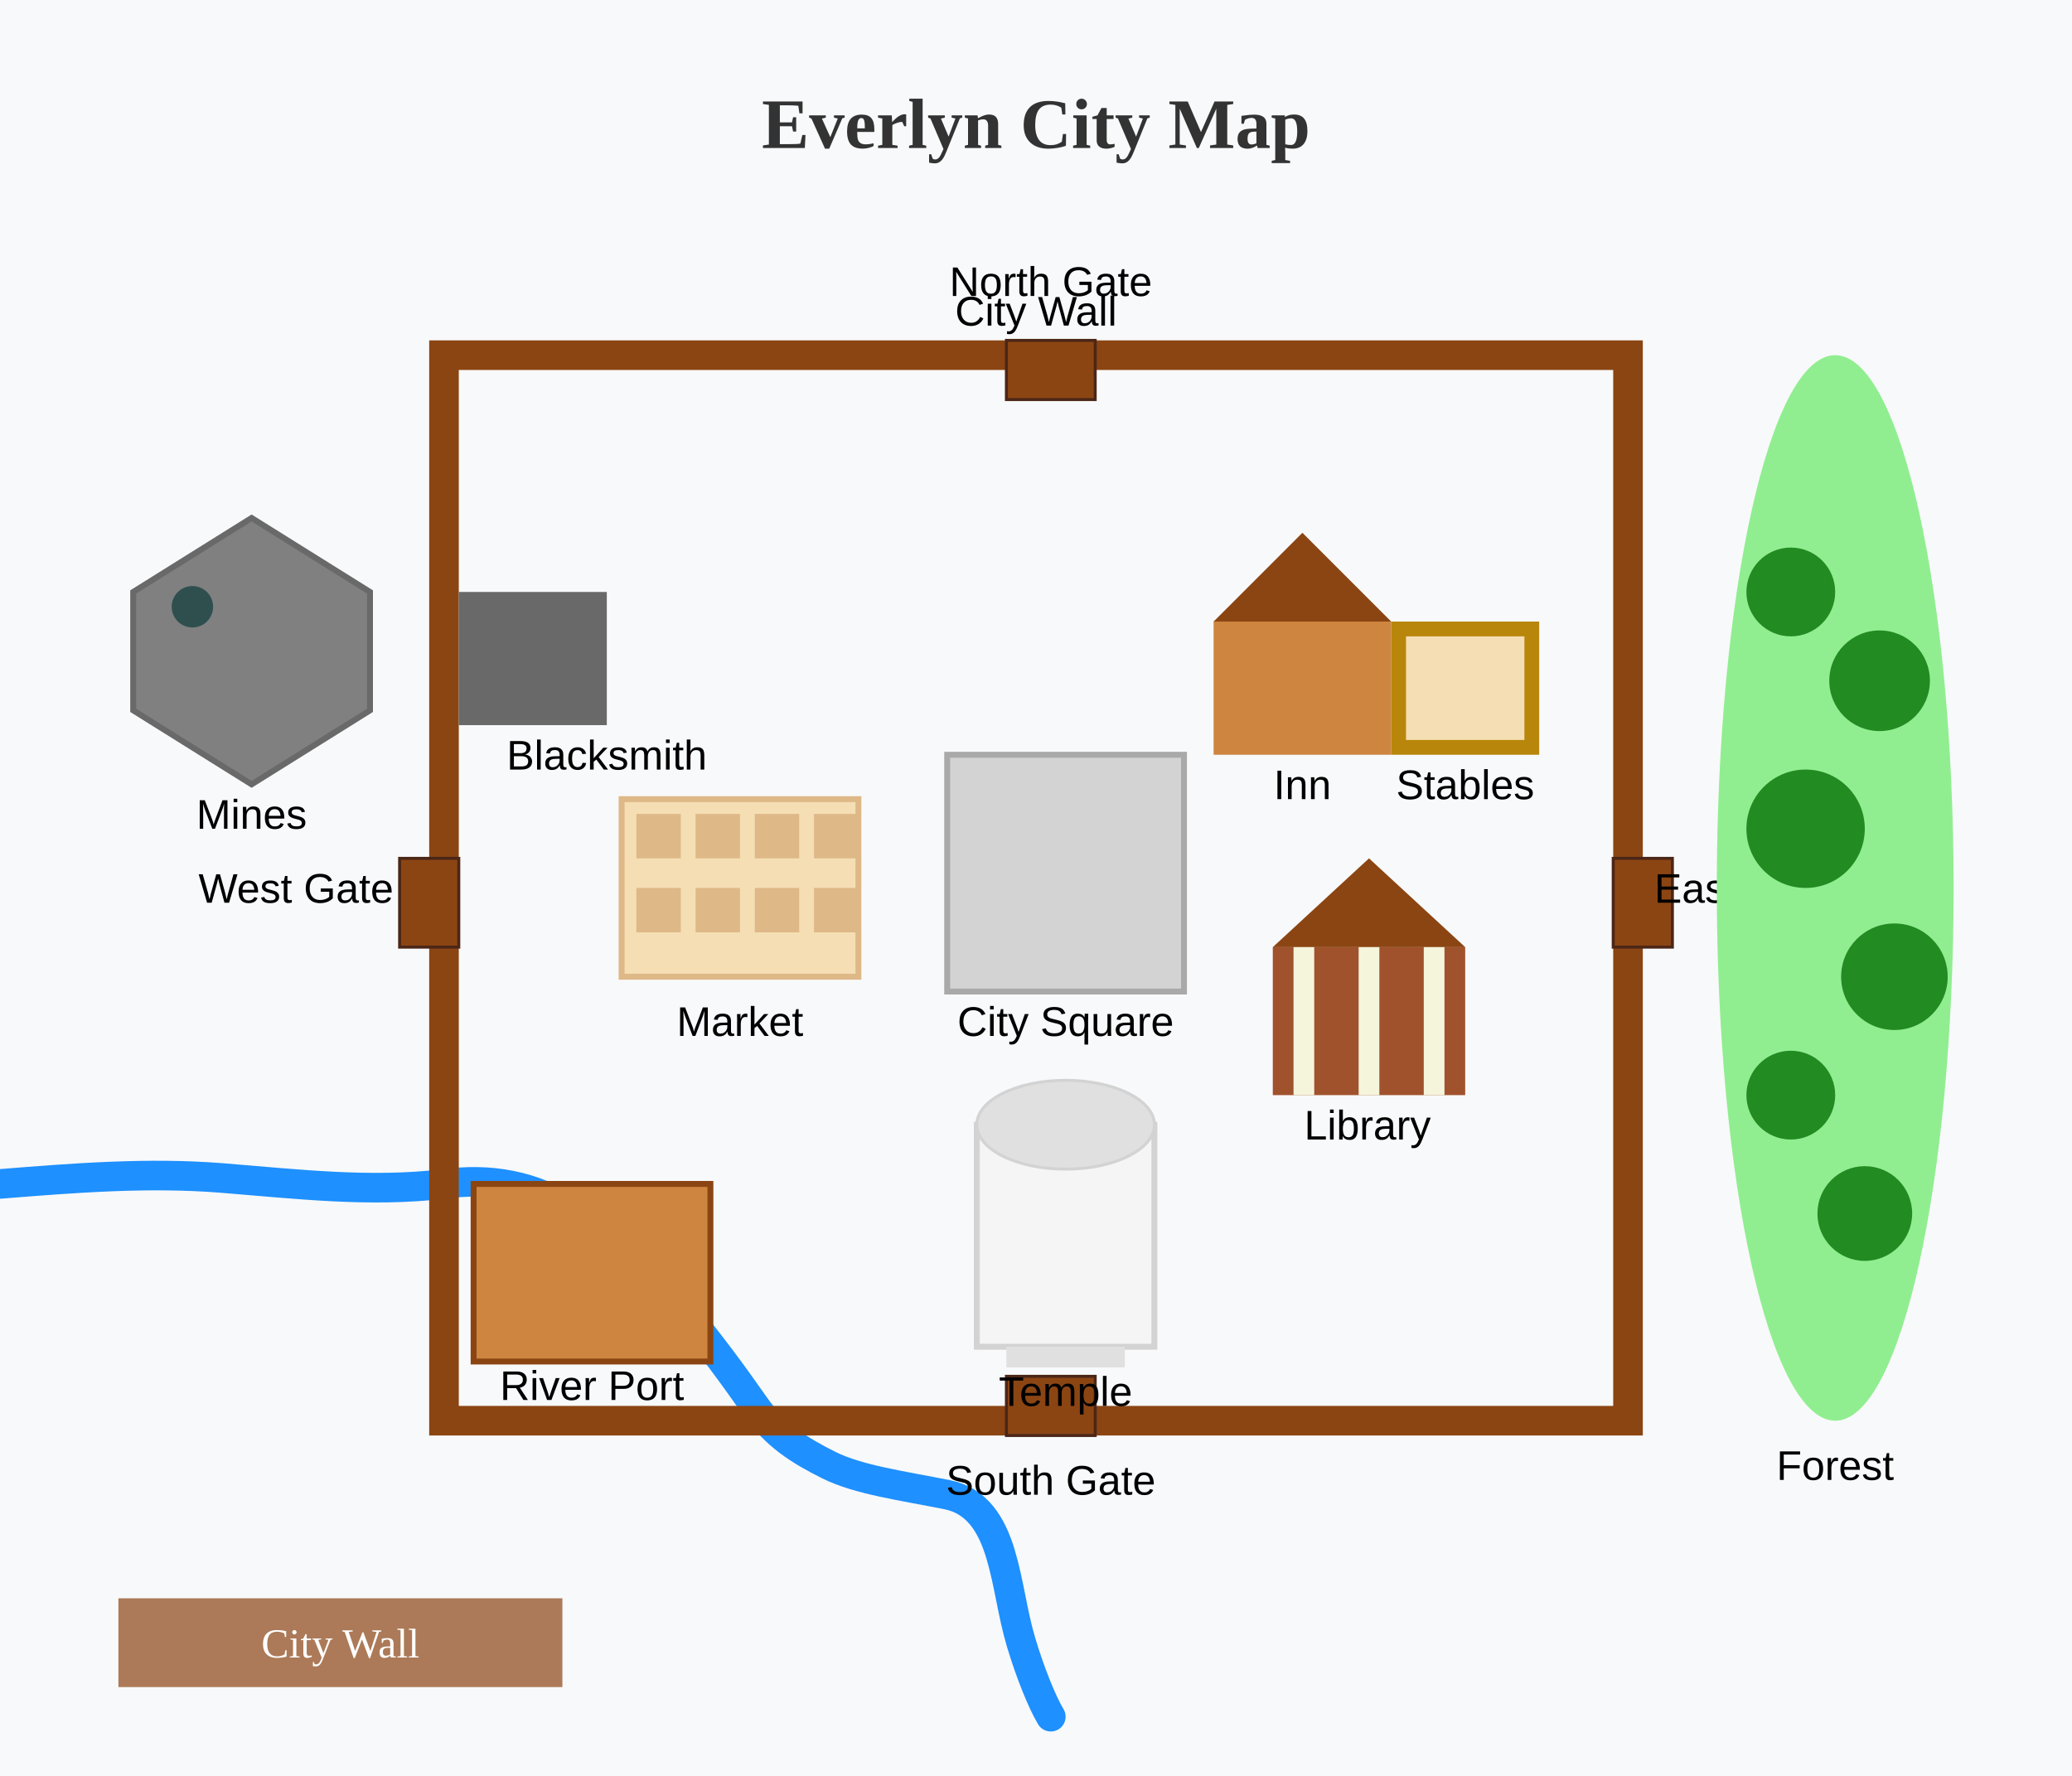
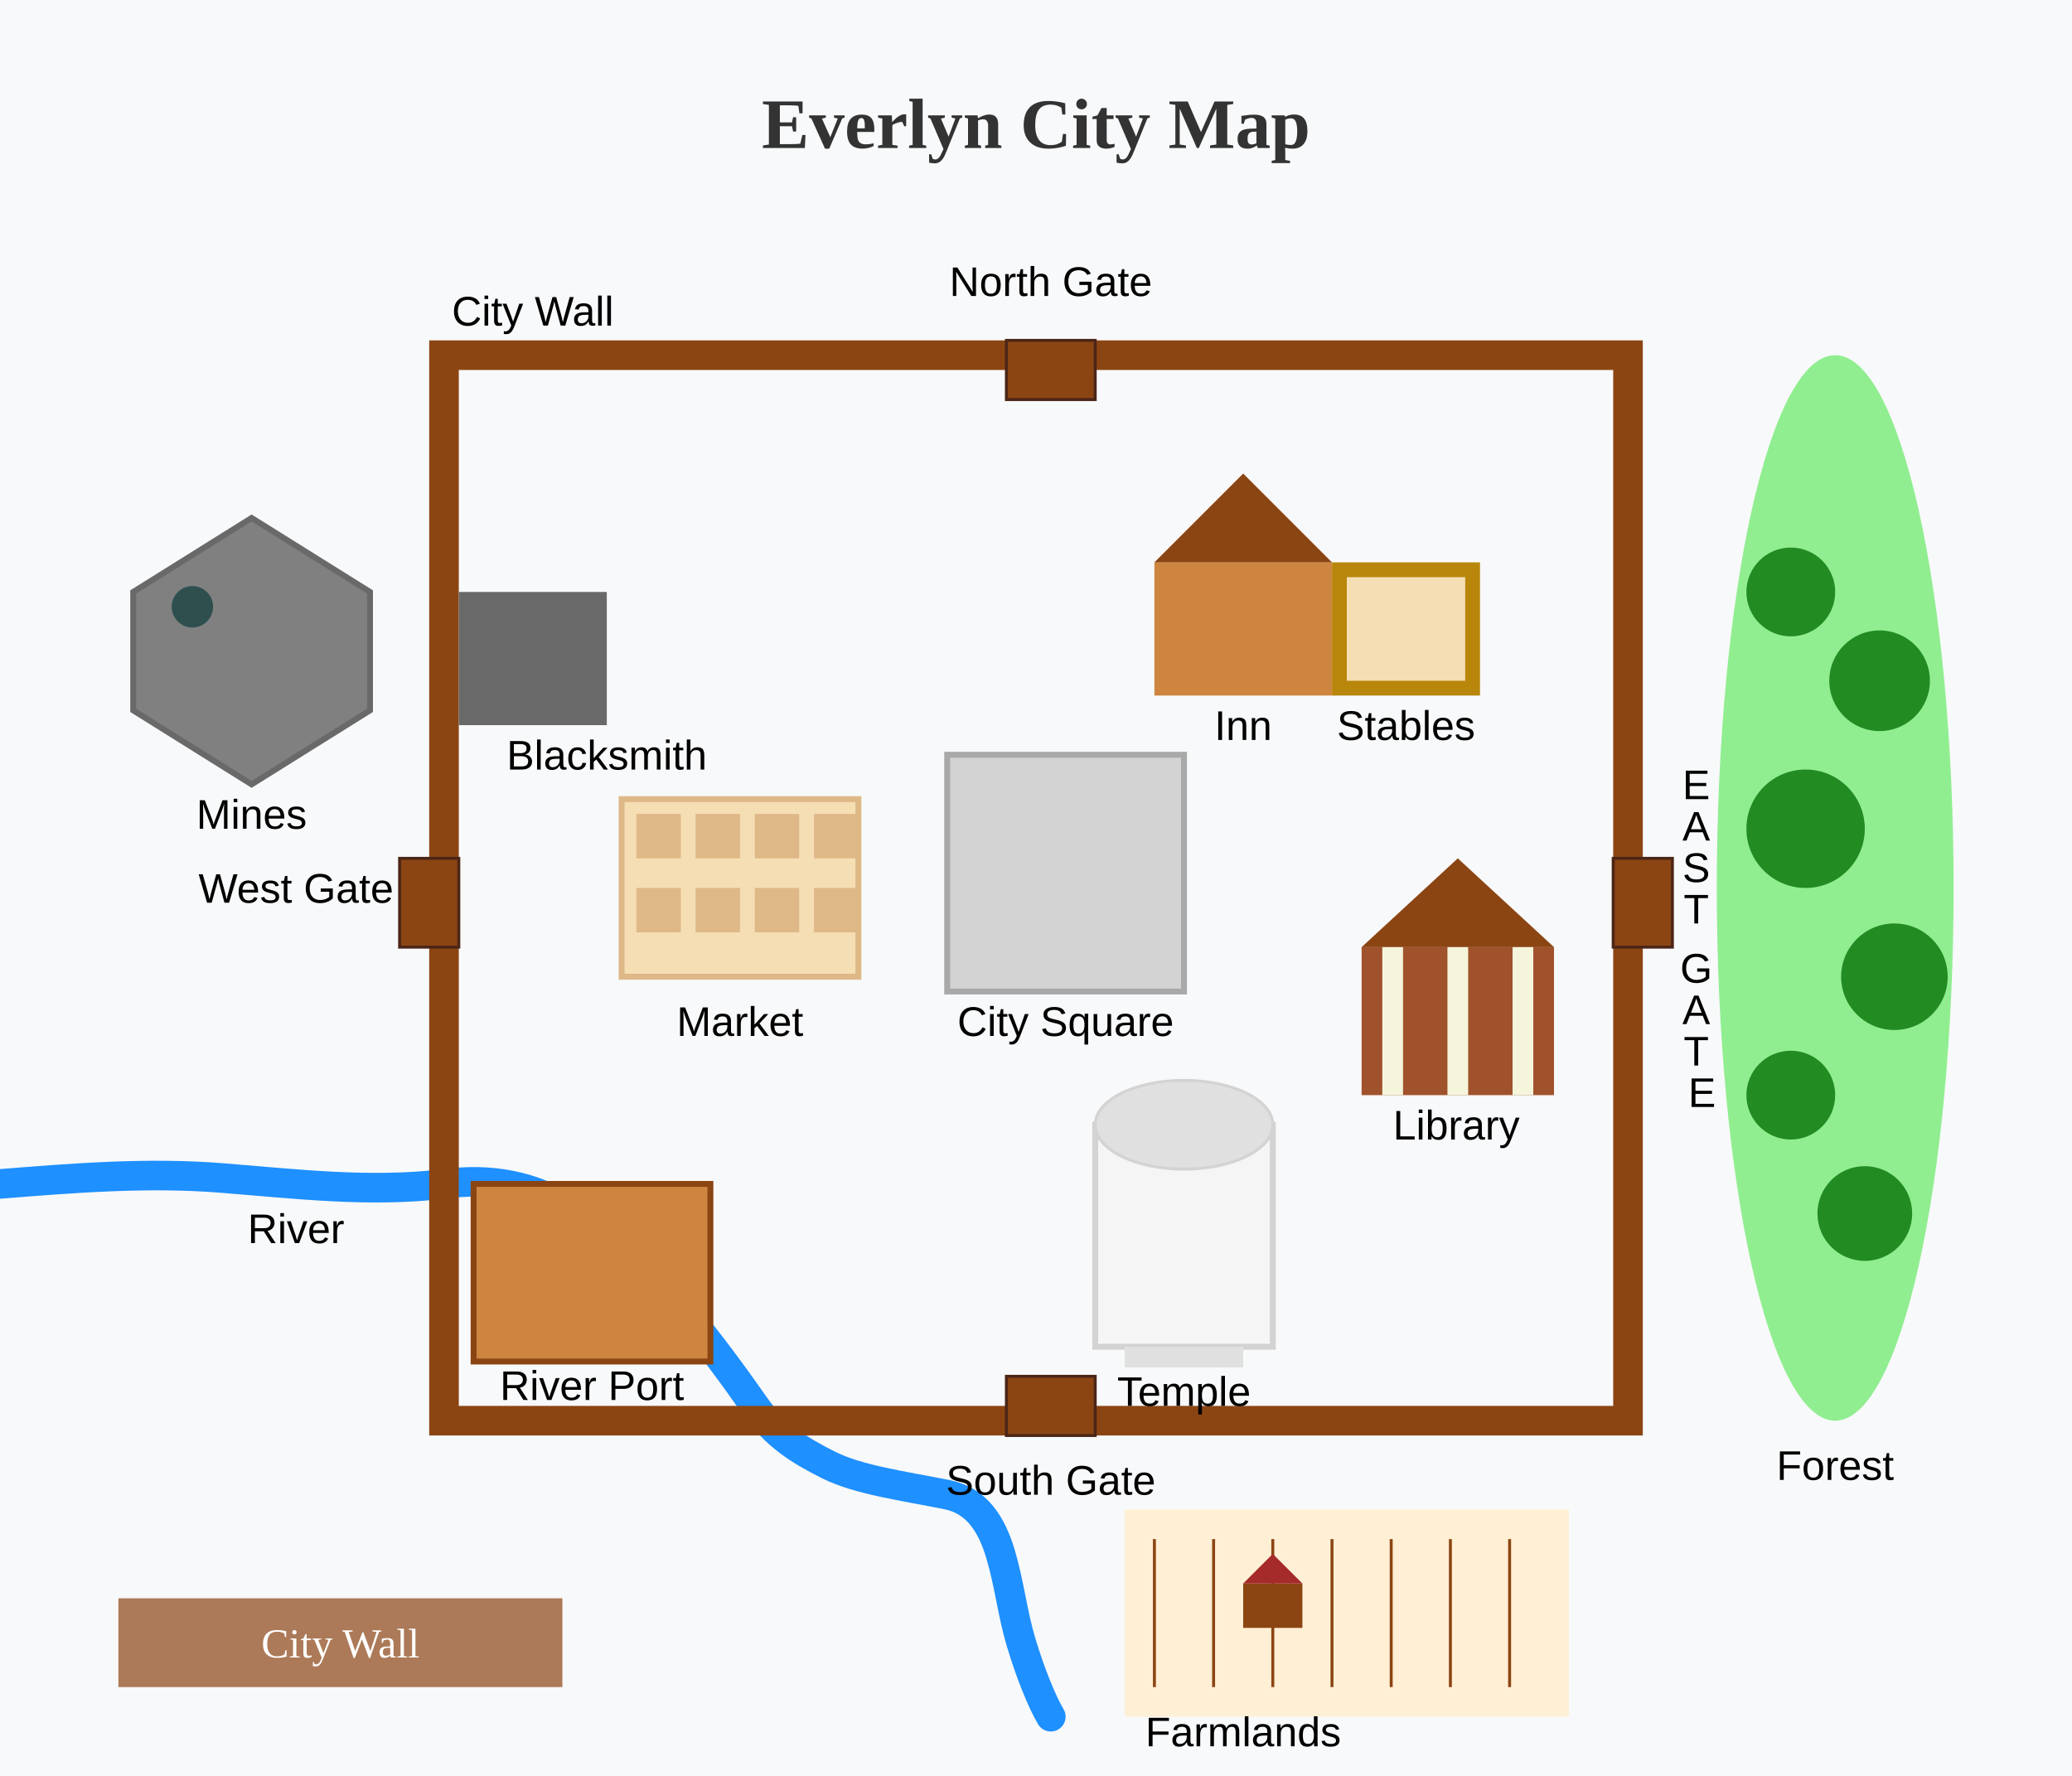
<svg xmlns="http://www.w3.org/2000/svg" viewBox="0 0 700 600">
  <style>
    /* Define the pulse animation */
    @keyframes pulse {
      0% { filter: brightness(0.8); }
      50% { filter: brightness(1.2); }
      100% { filter: brightness(0.8); }
    }
    
    /* Active Location with pulsing effect */
    .location.active {
      animation: pulse 2s infinite ease-in-out;
    }
    
    /* Base Location Styling */
    .location {
      cursor: pointer;
      transition: all 0.3s ease;
    }
    
    /* Hover Effect */
    .location:hover {
      filter: brightness(1.2);
    }
    
    /* Location Text */
    .location-text {
      font-family: Arial, sans-serif;
      text-anchor: middle;
      font-size: 14px;
      pointer-events: none;
    }

    /* Gates */
    .gate {
      fill: #8B4513;
      stroke: #4B2617;
      stroke-width: 1;
    }
  </style>
  <rect width="700" height="600" fill="#f8f9fa" />
-   <path d="M0,400             C25,398 50,396 75,398            C100,400 125,403 150,400             C165,398 180,400 195,410            C210,420 220,430 230,442            C240,454 248,465 255,475            C262,485 270,490 280,495            C290,500 305,502 320,505            C330,507 335,515 338,525            C341,535 342,545 345,555            C348,565 352,575 355,580" fill="none" stroke="#1E90FF" stroke-width="10" stroke-linecap="round" stroke-linejoin="round" />
+   <g class="location" id="location-river" data-location="River">
+     <path d="M0,400               C25,398 50,396 75,398              C100,400 125,403 150,400               C165,398 180,400 195,410              C210,420 220,430 230,442              C240,454 248,465 255,475              C262,485 270,490 280,495              C290,500 305,502 320,505              C330,507 335,515 338,525              C341,535 342,545 345,555              C348,565 352,575 355,580" fill="none" stroke="#1E90FF" stroke-width="10" stroke-linecap="round" stroke-linejoin="round" />
+     <text x="100" y="420" class="location-text">River</text>
+   </g>
  <g class="location" id="location-river-port" data-location="River Port">
    <rect x="160" y="400" width="80" height="60" fill="#CD853F" stroke="#8B4513" stroke-width="2" />
    <text x="200" y="473" class="location-text">River Port</text>
  </g>
  <g class="location" id="location-city-wall" data-location="City Wall">
    <rect x="150" y="120" width="400" height="360" fill="none" stroke="#8B4513" stroke-width="10" />
-     <text x="350" y="110" class="location-text">City Wall</text>
+     <text x="180" y="110" class="location-text">City Wall</text>
  </g>
  <g class="location" id="location-north-gate" data-location="North Gate">
    <rect x="340" y="115" width="30" height="20" class="gate" />
    <text x="355" y="100" class="location-text">North Gate</text>
  </g>
  <g class="location" id="location-south-gate" data-location="South Gate">
    <rect x="340" y="465" width="30" height="20" class="gate" />
    <text x="355" y="505" class="location-text">South Gate</text>
  </g>
  <g class="location" id="location-east-gate" data-location="East Gate">
    <rect x="545" y="290" width="20" height="30" class="gate" />
-     <text x="590" y="305" class="location-text">East Gate</text>
+     <text x="575" y="270" class="location-text" style="text-anchor: middle">
+       <tspan x="575" dy="0">E</tspan>
+       <tspan x="575" dy="14">A</tspan>
+       <tspan x="575" dy="14">S</tspan>
+       <tspan x="575" dy="14">T</tspan>
+       <tspan x="575" dy="20">G</tspan>
+       <tspan x="575" dy="14">A</tspan>
+       <tspan x="575" dy="14">T</tspan>
+       <tspan x="575" dy="14">E</tspan>
+     </text>
  </g>
  <g class="location" id="location-west-gate" data-location="West Gate">
    <rect x="135" y="290" width="20" height="30" class="gate" />
    <text x="100" y="305" class="location-text">West Gate</text>
  </g>
  <g class="location" id="location-forest" data-location="Forest">
    <ellipse cx="620" cy="300" rx="40" ry="180" fill="#90EE90" />
    <circle cx="605" cy="200" r="15" fill="#228B22" />
    <circle cx="635" cy="230" r="17" fill="#228B22" />
    <circle cx="610" cy="280" r="20" fill="#228B22" />
    <circle cx="640" cy="330" r="18" fill="#228B22" />
    <circle cx="605" cy="370" r="15" fill="#228B22" />
    <circle cx="630" cy="410" r="16" fill="#228B22" />
    <text x="620" y="500" class="location-text">Forest</text>
  </g>
  <g class="location" id="location-mines" data-location="Mines">
    <path d="M45,200 L85,175 L125,200 L125,240 L85,265 L45,240 Z" fill="#808080" stroke="#696969" stroke-width="2" />
    <circle cx="65" cy="205" r="7" fill="#2F4F4F" />
    <text x="85" y="280" class="location-text">Mines</text>
  </g>
  <g class="location" id="location-city-square" data-location="City Square">
    <rect x="320" y="255" width="80" height="80" fill="#D3D3D3" stroke="#A9A9A9" stroke-width="2" />
    <text x="360" y="350" class="location-text">City Square</text>
  </g>
  <g class="location" id="location-inn" data-location="Inn">
-     <rect x="410" y="210" width="60" height="45" fill="#CD853F" />
-     <polygon points="410,210 440,180 470,210" fill="#8B4513" />
-     <text x="440" y="270" class="location-text">Inn</text>
+     <rect x="390" y="190" width="60" height="45" fill="#CD853F" />
+     <polygon points="390,190 420,160 450,190" fill="#8B4513" />
+     <text x="420" y="250" class="location-text">Inn</text>
  </g>
  <g class="location" id="location-stables" data-location="Stables">
-     <rect x="470" y="210" width="50" height="45" fill="#B8860B" />
-     <rect x="475" y="215" width="40" height="35" fill="#F5DEB3" />
-     <text x="495" y="270" class="location-text">Stables</text>
+     <rect x="450" y="190" width="50" height="45" fill="#B8860B" />
+     <rect x="455" y="195" width="40" height="35" fill="#F5DEB3" />
+     <text x="475" y="250" class="location-text">Stables</text>
  </g>
  <g class="location" id="location-market" data-location="Market">
    <g transform="translate(250, 300)">
      <rect x="-40" y="-30" width="80" height="60" fill="#F5DEB3" stroke="#DEB887" stroke-width="2" />
      <rect x="-35" y="-25" width="15" height="15" fill="#DEB887" />
      <rect x="-15" y="-25" width="15" height="15" fill="#DEB887" />
      <rect x="5" y="-25" width="15" height="15" fill="#DEB887" />
      <rect x="25" y="-25" width="15" height="15" fill="#DEB887" />
      <rect x="-35" y="0" width="15" height="15" fill="#DEB887" />
      <rect x="-15" y="0" width="15" height="15" fill="#DEB887" />
      <rect x="5" y="0" width="15" height="15" fill="#DEB887" />
      <rect x="25" y="0" width="15" height="15" fill="#DEB887" />
    </g>
    <text x="250" y="350" class="location-text">Market</text>
  </g>
  <g class="location" id="location-blacksmith" data-location="Blacksmith">
    <rect x="155" y="200" width="50" height="45" fill="#696969" />
    <text x="205" y="260" class="location-text">Blacksmith</text>
  </g>
  <g class="location" id="location-temple" data-location="Temple">
-     <rect x="330" y="380" width="60" height="75" fill="#F5F5F5" stroke="#D3D3D3" stroke-width="2" />
-     <ellipse cx="360" cy="380" rx="30" ry="15" fill="#E0E0E0" stroke="#D3D3D3" stroke-width="1" />
-     <rect x="340" y="455" width="40" height="7" fill="#E0E0E0" />
-     <text x="360" y="475" class="location-text">Temple</text>
+     <rect x="370" y="380" width="60" height="75" fill="#F5F5F5" stroke="#D3D3D3" stroke-width="2" />
+     <ellipse cx="400" cy="380" rx="30" ry="15" fill="#E0E0E0" stroke="#D3D3D3" stroke-width="1" />
+     <rect x="380" y="455" width="40" height="7" fill="#E0E0E0" />
+     <text x="400" y="475" class="location-text">Temple</text>
  </g>
  <g class="location" id="location-library" data-location="Library">
-     <rect x="430" y="320" width="65" height="50" fill="#A0522D" />
-     <polygon points="430,320 462.5,290 495,320" fill="#8B4513" />
-     <rect x="437" y="320" width="7" height="50" fill="#F5F5DC" />
-     <rect x="459" y="320" width="7" height="50" fill="#F5F5DC" />
-     <rect x="481" y="320" width="7" height="50" fill="#F5F5DC" />
-     <text x="462" y="385" class="location-text">Library</text>
+     <rect x="460" y="320" width="65" height="50" fill="#A0522D" />
+     <polygon points="460,320 492.5,290 525,320" fill="#8B4513" />
+     <rect x="467" y="320" width="7" height="50" fill="#F5F5DC" />
+     <rect x="489" y="320" width="7" height="50" fill="#F5F5DC" />
+     <rect x="511" y="320" width="7" height="50" fill="#F5F5DC" />
+     <text x="492" y="385" class="location-text">Library</text>
+   </g>
+   <g class="location" id="location-farmlands-east" data-location="Farmlands">
+     <rect x="380" y="510" width="150" height="70" fill="#FFEFD5" />
+     <line x1="390" y1="520" x2="390" y2="570" stroke="#8B4513" stroke-width="1" />
+     <line x1="410" y1="520" x2="410" y2="570" stroke="#8B4513" stroke-width="1" />
+     <line x1="430" y1="520" x2="430" y2="570" stroke="#8B4513" stroke-width="1" />
+     <line x1="450" y1="520" x2="450" y2="570" stroke="#8B4513" stroke-width="1" />
+     <line x1="470" y1="520" x2="470" y2="570" stroke="#8B4513" stroke-width="1" />
+     <line x1="490" y1="520" x2="490" y2="570" stroke="#8B4513" stroke-width="1" />
+     <line x1="510" y1="520" x2="510" y2="570" stroke="#8B4513" stroke-width="1" />
+     <rect x="420" y="535" width="20" height="15" fill="#8B4513" />
+     <polygon points="420,535 430,525 440,535" fill="#A52A2A" />
+     <text x="420" y="590" class="location-text">Farmlands</text>
  </g>
  <text x="350" y="50" text-anchor="middle" font-size="24" font-weight="bold" fill="#333">Everlyn City Map</text>
  <rect x="40" y="540" width="150" height="30" fill="#8B4513" stroke="none" opacity="0.7" />
  <text x="115" y="560" text-anchor="middle" fill="white" font-size="14">City Wall</text>
</svg>
